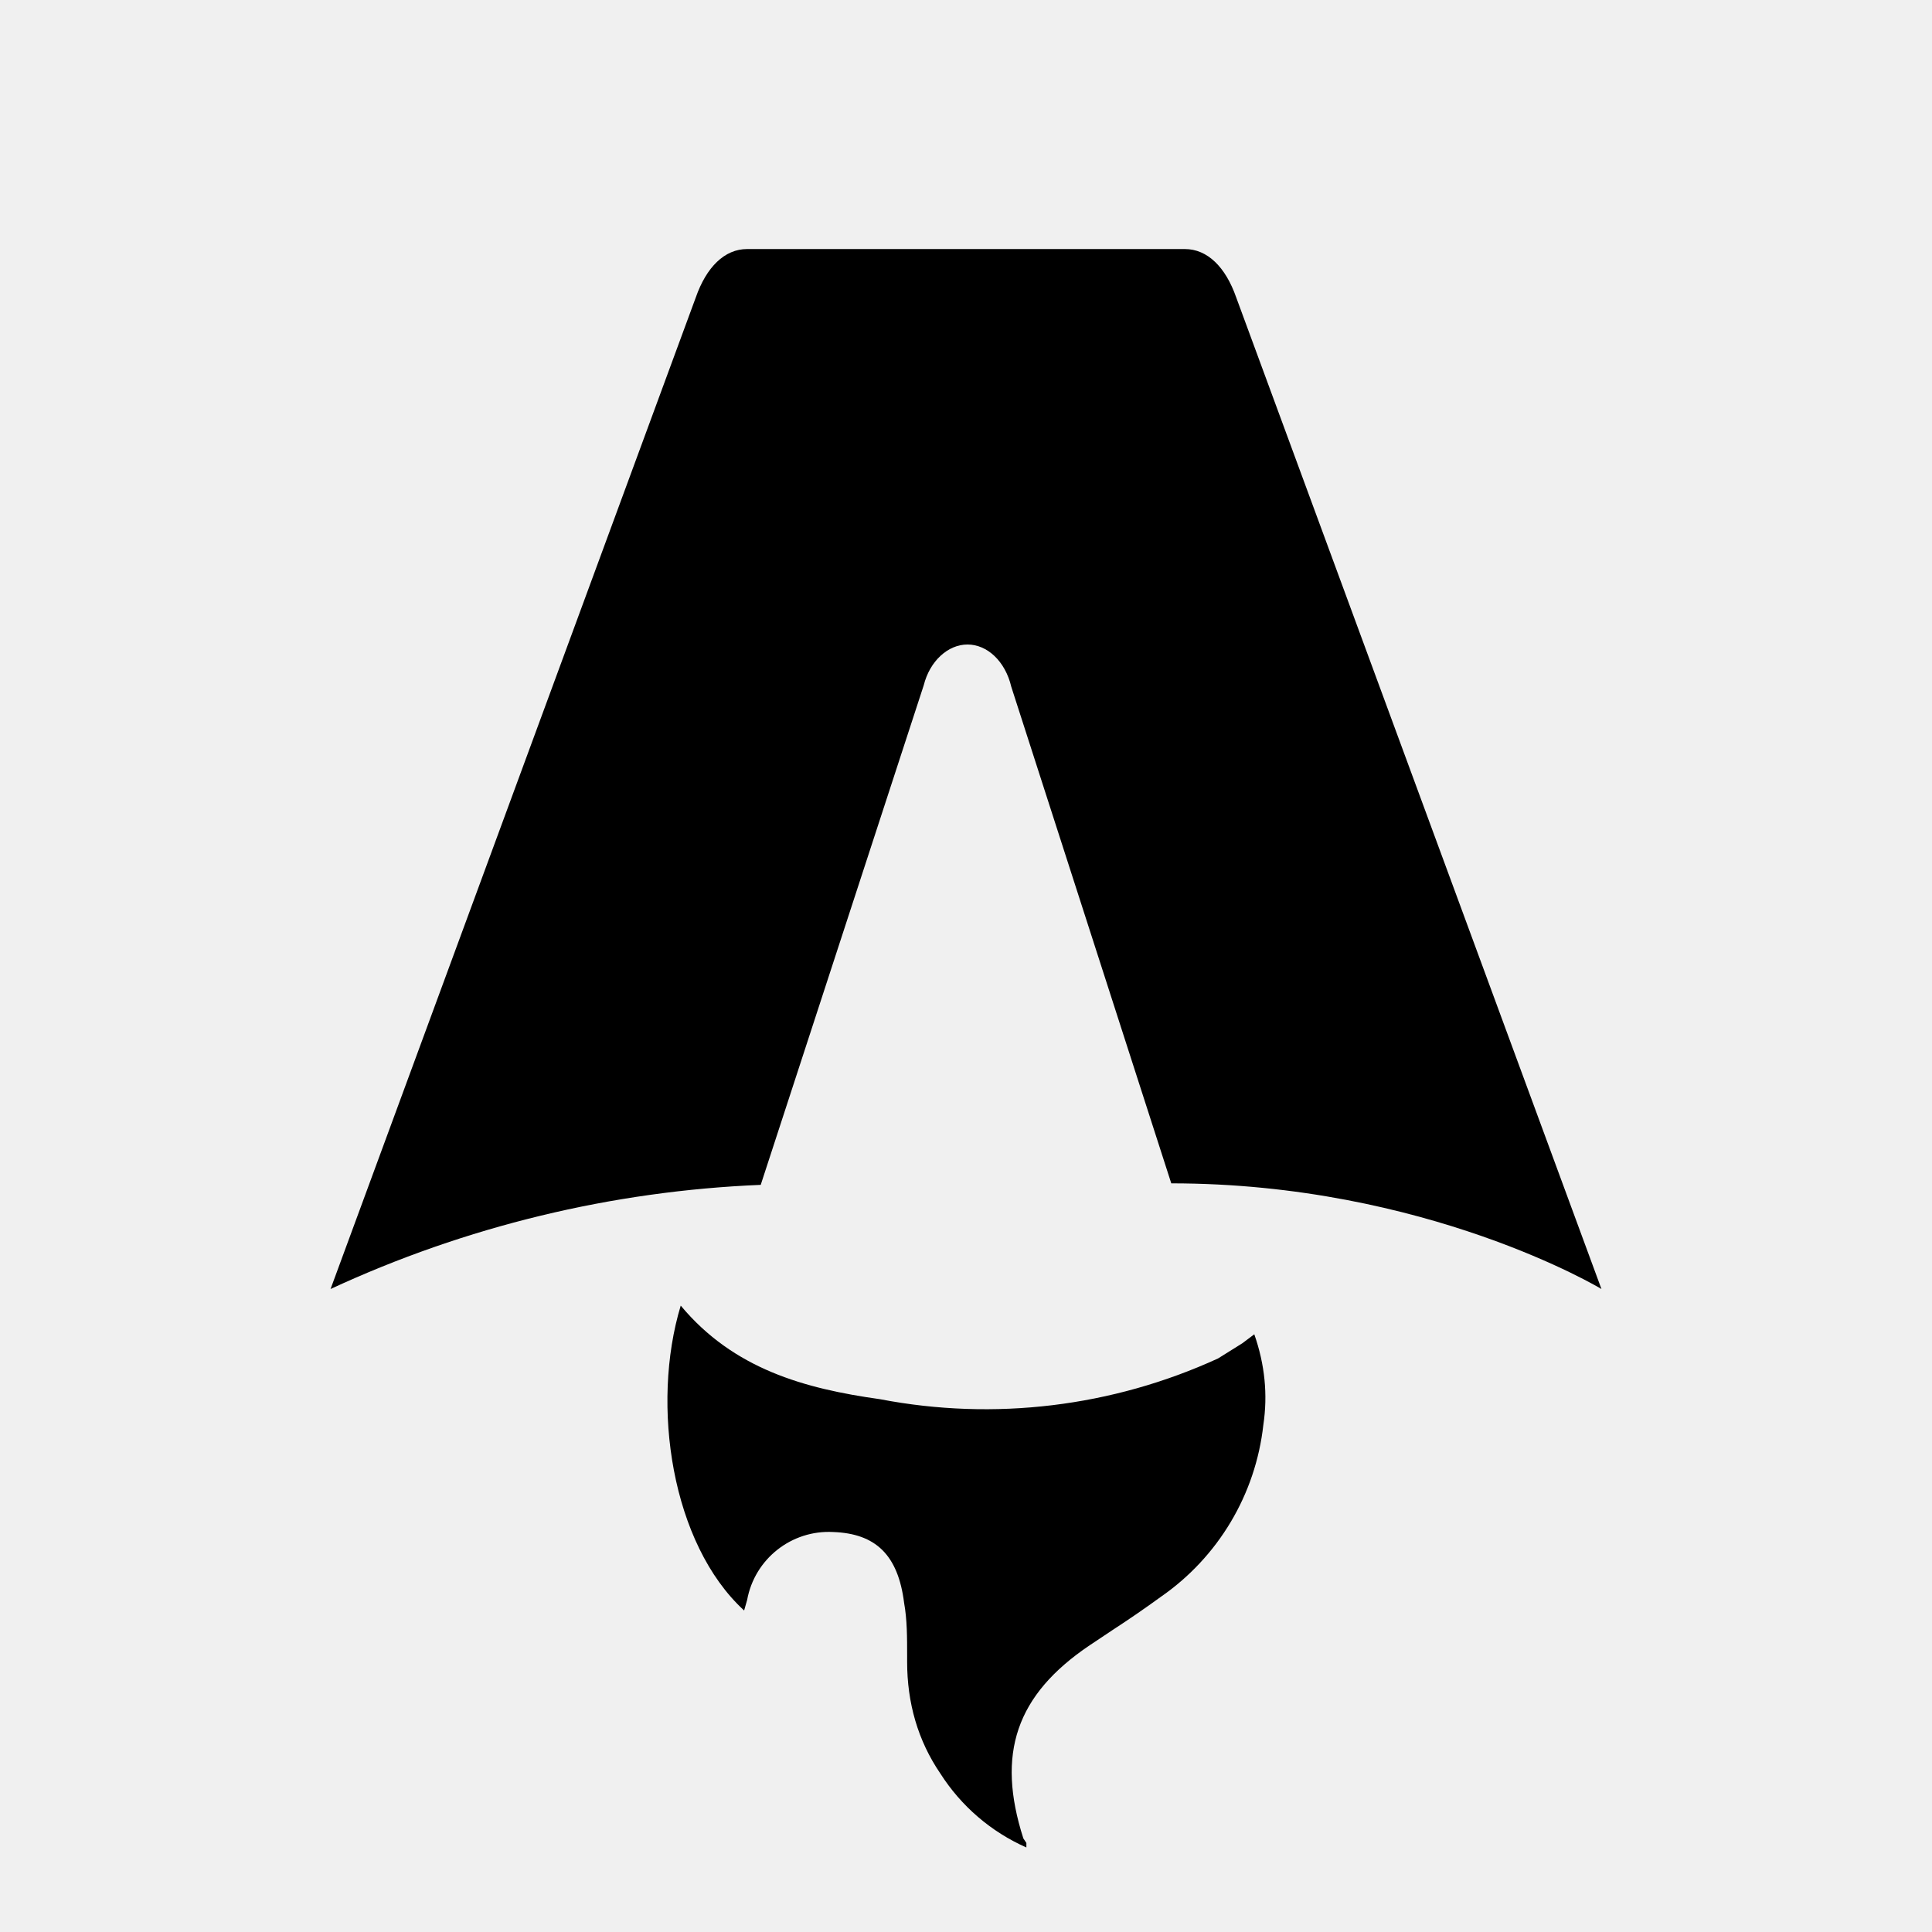
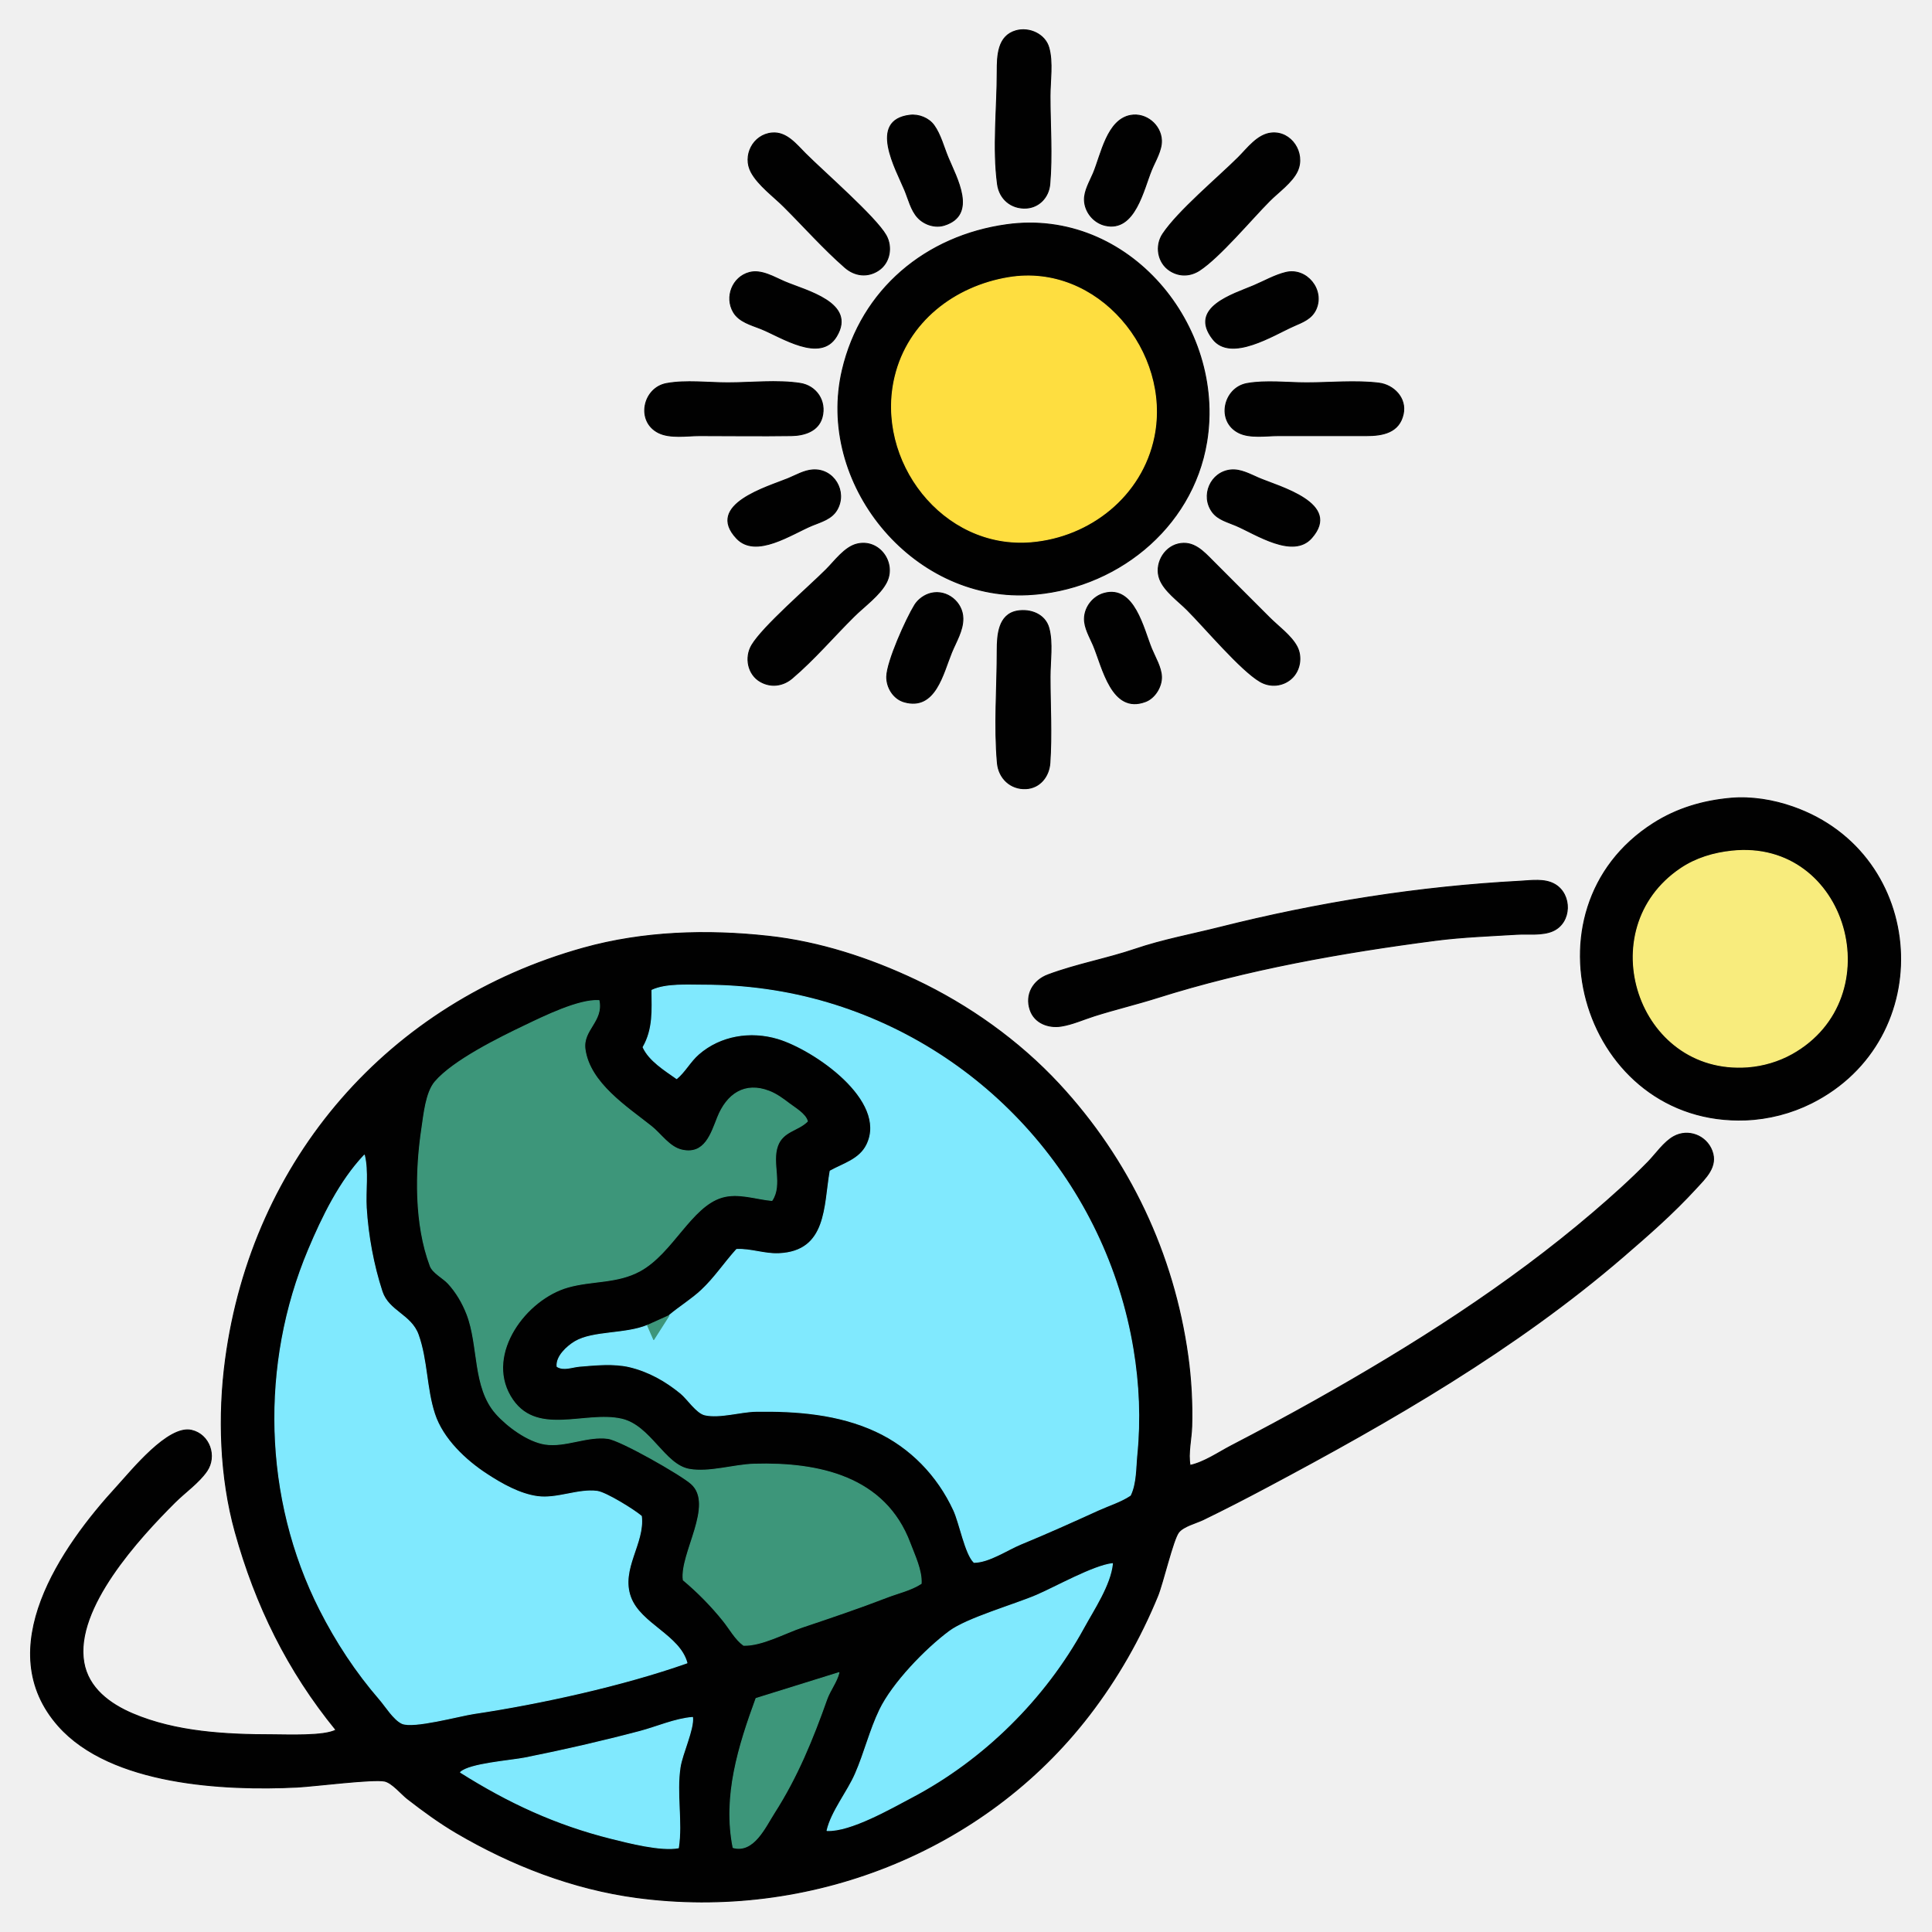
- <svg xmlns="http://www.w3.org/2000/svg" fill="none" viewBox="0 0 128 128">
-   <path d="M50.4 78.5a75.1 75.1 0 0 0-28.5 6.9l24.2-65.7c.7-2 1.9-3.2 3.4-3.2h29c1.5 0 2.7 1.2 3.4 3.2l24.2 65.7s-11.6-7-28.5-7L67 45.5c-.4-1.7-1.6-2.8-2.9-2.8-1.3 0-2.5 1.1-2.9 2.7L50.4 78.5Zm-1.1 28.2Zm-4.2-20.2c-2 6.6-.6 15.8 4.2 20.2a17.5 17.5 0 0 1 .2-.7 5.5 5.5 0 0 1 5.7-4.5c2.8.1 4.3 1.5 4.7 4.7.2 1.1.2 2.3.2 3.5v.4c0 2.7.7 5.2 2.2 7.4a13 13 0 0 0 5.7 4.9v-.3l-.2-.3c-1.8-5.6-.5-9.5 4.4-12.8l1.5-1a73 73 0 0 0 3.2-2.2 16 16 0 0 0 6.8-11.4c.3-2 .1-4-.6-6l-.8.6-1.6 1a37 37 0 0 1-22.4 2.7c-5-.7-9.7-2-13.2-6.2Z" />
-   <style>
-         path { fill: #000; }
-         @media (prefers-color-scheme: dark) {
-             path { fill: #FFF; }
-         }
-     </style>
+ <svg xmlns="http://www.w3.org/2000/svg" viewBox="0 0 512 512" width="512" height="512">
+   <path d="M269.23 8.15C272.71 7.15 276.95 9.02 277.96 12.64C279.06 16.52 278.27 21.48 278.27 25.48C278.27 33.19 278.89 41.19 278.2 48.86C277.89 52.25 275.38 54.98 271.9 55.15C267.97 55.33 264.88 52.74 264.35 48.82C263.06 39.22 264.27 28.64 264.27 18.94C264.27 14.84 264.36 9.54 269.23 8.15ZM241.09 30.54C243.45 30.24 246.12 31.28 247.53 33.25C249.28 35.7 250.09 38.97 251.24 41.73C253.48 47.13 259.07 56.92 250.26 59.68C247.8 60.45 244.94 59.52 243.22 57.65C241.43 55.72 240.75 52.73 239.76 50.36C237.46 44.83 230.05 31.91 241.09 30.54ZM299.62 30.58C303.66 29.84 307.62 33.07 307.8 37.17C307.91 39.82 306.16 42.62 305.18 44.99C303.03 50.17 300.8 61.47 292.97 59.75C289.88 59.08 287.51 56.23 287.39 53.07C287.3 50.59 288.81 48.13 289.74 45.92C291.82 40.96 293.38 31.73 299.62 30.58ZM204.6 35.24C208.44 34.9 211.01 38.26 213.44 40.69C218.19 45.45 232.04 57.49 234.8 62.35C236.55 65.43 235.85 69.67 232.77 71.67C229.85 73.58 226.49 73.13 223.92 70.88C218.23 65.91 213.11 60.11 207.76 54.78C205.01 52.03 200.96 49.1 199.09 45.66C196.72 41.31 199.55 35.69 204.6 35.24ZM336.93 35.25C342.26 34.71 345.97 40.58 343.85 45.28C342.47 48.34 338.73 50.93 336.41 53.28C331.51 58.21 323.24 68.15 317.86 71.66C315.4 73.25 312.52 73.32 310.04 71.73C306.78 69.63 306.06 65.13 308.15 62C312.24 55.88 322.58 47.28 328.15 41.75C330.59 39.32 333.24 35.62 336.93 35.25ZM266.8 59.54C299.11 55.08 324.85 86.39 319.78 117.13C315.96 140.3 295.2 156.51 272.37 157.62C241.49 159.13 216.24 127.95 223.22 98.08C228.23 76.67 245.41 62.49 266.8 59.54ZM198.62 72.21C201.81 71.38 205.15 73.47 207.97 74.67C213.57 77.07 227.04 80.21 221.68 89.13C217.39 96.27 207.01 89.26 201.66 87.12C199.09 86.1 195.86 85.28 194.36 82.7C192.04 78.73 194.09 73.4 198.62 72.21ZM340.76 72.2C346.26 70.88 351.08 76.79 348.74 81.97C347.58 84.51 345.21 85.35 342.86 86.39C337.53 88.73 326.21 96.04 321.4 89.84C314.91 81.49 326.84 77.99 332.18 75.73C334.94 74.56 337.84 72.9 340.76 72.2ZM267.3 73.57C253.1 75.91 240.65 85.35 237.19 99.88C231.91 121.96 249.83 145.57 273.3 143.58C288.87 142.26 302.62 131.38 305.81 115.73C310.36 93.37 290.88 69.67 267.3 73.57ZM176.63 101.64C181.76 100.69 187.66 101.45 192.88 101.45C199.08 101.45 205.89 100.66 212.02 101.59C216.34 102.25 219.02 106.26 217.87 110.56C216.87 114.29 213.11 115.4 209.71 115.45C201.61 115.57 193.5 115.45 185.4 115.45C182.08 115.45 177.6 116.21 174.52 114.68C168.5 111.68 170.39 102.79 176.63 101.64ZM330.46 101.64C335.47 100.74 341.16 101.45 346.24 101.45C352.5 101.45 359.2 100.77 365.41 101.53C369.32 102.01 372.75 105.47 371.88 109.66C370.85 114.61 366.5 115.45 362.14 115.45C354.35 115.45 346.55 115.45 338.76 115.45C335.57 115.45 331.28 116.16 328.32 114.7C322.25 111.7 324.22 102.77 330.46 101.64ZM215.35 124.53C221.02 124.12 224.58 130.29 221.81 135.08C220.41 137.52 217.65 138.25 215.25 139.23C209.84 141.45 200.31 148.1 195.2 142.64C186.86 133.72 203.44 129.05 208.84 126.83C210.93 125.97 213.04 124.7 215.35 124.53ZM326.2 124.54C328.8 124.29 331.32 125.73 333.63 126.72C339.06 129.03 355.65 133.4 347.58 142.56C342.66 148.14 332.84 141.55 327.57 139.28C325.4 138.35 322.81 137.72 321.32 135.73C318.09 131.4 320.8 125.07 326.2 124.54ZM227.1 144.18C232.98 142.73 237.57 149.1 234.94 154.3C233.21 157.72 228.98 160.71 226.28 163.4C220.86 168.78 215.74 174.81 209.91 179.75C207.51 181.78 204.37 182.23 201.57 180.67C198.15 178.76 197.31 174.2 199.24 170.97C202.21 165.99 214.24 155.66 218.96 150.93C221.23 148.67 223.84 144.98 227.1 144.18ZM312.2 144.17C316.27 143.19 318.89 146.11 321.46 148.7C326.42 153.71 331.45 158.67 336.42 163.67C338.73 165.99 342.16 168.43 343.71 171.36C345.14 174.08 344.54 177.72 342.27 179.79C339.96 181.89 336.61 182.18 333.94 180.62C328.78 177.61 319.34 166.35 314.61 161.62C312.28 159.28 308.54 156.64 307.34 153.47C305.92 149.74 308.26 145.13 312.2 144.17ZM246.71 157.23C250.97 156.19 255.13 159.61 255.18 163.89C255.22 167.09 253.37 170.02 252.19 172.89C249.88 178.51 247.89 188.33 239.66 186.02C236.77 185.21 234.94 182.2 234.99 179.32C235.06 175.29 240.17 163.95 242.41 160.34C243.33 158.85 245.01 157.64 246.71 157.23ZM292.57 157.25C300.63 154.99 303.02 166.71 305.19 171.95C306.13 174.23 307.71 176.8 307.81 179.32C307.9 181.94 306.08 184.98 303.57 185.92C294.61 189.3 292.19 176.82 289.75 171.02C288.82 168.82 287.32 166.37 287.39 163.89C287.47 160.85 289.66 158.07 292.57 157.25ZM269.59 161.93C273.05 161.33 276.97 162.76 277.97 166.46C279.03 170.37 278.28 175.29 278.28 179.32C278.28 186.9 278.76 194.66 278.23 202.23C277.99 205.73 275.61 208.82 271.9 209.01C267.82 209.21 264.68 206.24 264.32 202.22C263.44 192.41 264.27 182.15 264.27 172.3C264.27 168.31 264.6 162.81 269.59 161.93ZM458.58 211.55C464.14 211.05 469.95 212.02 475.16 213.85C510.75 226.34 513.78 275.4 480.07 292.32C474.73 295 468.67 296.57 462.67 296.8C419.95 298.45 402.13 241.12 438.19 218.19C444.42 214.23 451.24 212.22 458.58 211.55ZM459 225.55C454.18 226.06 449.52 227.43 445.46 230.15C421.45 246.27 434.04 284.87 463.14 282.74C467.22 282.44 471.36 281.21 474.91 279.22C501.35 264.38 489.55 222.34 459 225.55ZM402.88 233.53C405.83 233.37 409.37 232.8 412.05 234.37C416.62 237.03 416.52 244.45 411.55 246.69C408.73 247.96 404.85 247.42 401.83 247.61C394.67 248.05 387.49 248.3 380.38 249.22C355.72 252.43 330.41 256.9 306.69 264.4C301.19 266.14 295.57 267.47 290.07 269.21C287.2 270.11 284.15 271.5 281.18 271.95C277.82 272.46 274.21 271.12 273.02 267.69C271.59 263.56 273.82 259.8 277.72 258.34C285.23 255.53 293.28 254.09 300.86 251.52C308.12 249.05 315.79 247.64 323.22 245.77C349.34 239.2 375.91 234.96 402.88 233.53ZM315.38 388.34C319.17 387.52 322.87 384.92 326.29 383.14C333.76 379.26 341.17 375.29 348.51 371.17C374.29 356.68 399.58 340.67 422.15 321.39C427.18 317.09 432.12 312.67 436.76 307.93C438.84 305.8 440.94 302.64 443.58 301.19C447.39 299.09 452.15 300.92 453.69 304.97C455.3 309.2 451.97 312.21 449.42 314.99C443.47 321.5 436.78 327.35 430.1 333.1C401.58 357.66 368.58 376.64 335.54 394.21C330.03 397.14 324.44 400.02 318.81 402.75C317.01 403.62 313.59 404.46 312.34 406.1C310.86 408.03 308.19 419.52 306.8 422.94C302.17 434.21 296.16 444.78 288.71 454.47C260.64 491.01 214.19 508.93 168.78 502.88C151.88 500.63 135.59 494.32 120.97 485.73C116.44 483.07 112.15 479.93 108 476.71C106.35 475.43 103.98 472.49 101.97 472.02C99.07 471.35 83.08 473.39 78.79 473.6C59.42 474.57 29.41 473.06 15.52 457.44C-2.54 437.11 16.22 410.03 30.94 394.02C34.91 389.7 44.55 377.62 50.76 379.05C55.52 380.14 57.51 385.9 54.81 389.84C52.66 392.97 49 395.49 46.31 398.18C36.9 407.57 19.76 426.14 22.21 440.5C23.38 447.41 29.16 451.61 35.19 454.17C46.64 459.04 59.89 459.73 72.24 459.73C76.09 459.73 85.97 460.18 89.04 458.46C76.21 442.74 67.74 425.45 62.33 406C58.3 391.52 57.77 375.1 59.76 360.27C66.88 307.22 103.02 265.62 154.63 251.24C170.49 246.82 187.35 246.32 203.65 248.11C217.17 249.59 230.46 253.94 242.67 259.72C256.75 266.39 269.97 275.78 280.63 287.25C299.27 307.33 311.04 332.25 314.8 359.34C315.65 365.46 316 371.86 315.82 378.04C315.73 381.32 314.78 385.13 315.38 388.34ZM177.27 348.68C175.38 349.53 173.49 350.38 171.6 351.23C165.69 353.68 157.17 352.73 152.39 355.55C150.29 356.8 147.35 359.48 147.64 362.14C149.37 363.24 151.62 362.24 153.61 362.07C157.81 361.72 162.65 361.23 166.8 362.2C171.89 363.41 176.37 365.93 180.4 369.23C182.16 370.67 184.62 374.48 186.82 374.96C190.76 375.83 196.28 374.07 200.36 374.01C211.1 373.84 222.22 374.72 232.07 379.28C241.29 383.54 248.49 391.01 252.74 400.2C254.32 403.59 255.8 411.8 258.13 414.04C262.11 414.01 266.89 410.71 270.55 409.2C277.47 406.35 284.25 403.3 291.06 400.2C293.83 398.94 297.04 397.96 299.55 396.27C301.08 393.1 300.94 389 301.28 385.53C302.21 376.13 301.8 366.77 300.25 357.46C293.02 314.04 261.56 278.32 219.35 265.78C208.64 262.6 197.54 261.07 186.33 261.08C182.25 261.08 176.48 260.69 172.77 262.43C172.84 267.69 173.17 272.75 170.43 277.52C172.05 281.09 176.21 283.63 179.32 285.84C181.51 284.03 182.91 281.28 185.13 279.35C190.89 274.34 198.87 273.06 206.13 275.22C215.62 278.05 235.47 291.57 229.73 303.36C227.81 307.3 223.49 308.4 220 310.34C218.39 319.57 219.33 331.7 206.37 332.24C202.56 332.4 198.94 330.93 195.21 331.12C192.02 334.64 189.44 338.59 185.94 341.88C183.22 344.43 180.08 346.29 177.27 348.68ZM158.74 265.17C153.46 264.8 144.09 269.42 139.19 271.76C132.44 274.98 120.14 281.03 115.31 286.68C112.87 289.53 112.34 295.44 111.8 299.02C110.07 310.5 109.87 324.41 114.02 335.48C114.71 337.33 117.45 338.66 118.8 340.14C120.94 342.46 122.6 345.32 123.74 348.25C127 356.68 125.25 367.65 131.49 374.66C134.5 378.03 139.88 382 144.44 382.71C149.83 383.54 155.57 380.47 161.07 381.19C164.47 381.64 180.31 390.68 183.15 393.16C189.5 398.73 180.15 411.72 181.08 418.72C184.9 421.9 188.56 425.64 191.68 429.53C193.38 431.64 194.88 434.45 197.07 436.02C201.9 436.15 208.03 432.75 212.59 431.22C220.13 428.69 227.66 426.15 235.07 423.29C238.06 422.14 241.41 421.41 244.12 419.65C244.3 416.13 242.39 412.24 241.16 408.96C234.55 391.33 217.03 387.53 199.89 388.02C194.45 388.17 187.97 390.34 182.64 389.38C176.06 388.19 172.37 377.85 164.76 376.09C154.97 373.83 141.73 381.14 135.22 369.99C128.61 358.66 139.4 344.24 150.53 341.1C156.98 339.28 163.54 340.11 169.62 336.79C178.23 332.07 183.1 319.75 191.29 317.3C195.64 316 200.24 317.74 204.57 318.14C207.39 313.95 204.39 308.2 206.07 303.63C207.52 299.7 211.49 299.64 213.97 297.15C213.47 295.22 210.69 293.65 209.07 292.41C207.47 291.19 205.78 289.95 203.88 289.21C197.36 286.66 192.63 289.99 190.18 296.13C188.48 300.4 186.82 306.14 180.74 304.79C177.38 304.04 175.17 300.54 172.6 298.5C166.14 293.37 156.26 287.05 155.03 278.06C154.33 272.9 159.85 270.67 158.74 265.17ZM96.56 306.13C90.02 313.03 85.4 322.55 81.76 331.21C69 361.51 69.85 397.15 84.76 426.55C89.11 435.13 94.33 443.08 100.65 450.38C102.21 452.19 104.32 455.65 106.5 456.7C109.41 458.09 121.83 454.67 125.55 454.12C143.26 451.48 165.21 446.64 182.05 440.69C180.08 433.36 169.72 430.4 167.1 423.28C164.34 415.77 170.83 409.01 169.97 401.82C168.13 400.21 160.57 395.52 158.25 395.22C153.12 394.57 147.66 397.33 142.38 396.6C137.67 395.94 132.94 393.26 129.01 390.69C123.32 386.99 117.3 381.3 115.15 374.69C112.93 367.9 113.23 360.47 110.83 353.75C108.93 348.42 102.97 347.52 101.24 342.28C98.95 335.3 97.5 327.42 97.06 320.07C96.79 315.59 97.61 310.43 96.56 306.13ZM294.81 414.38C289.76 414.96 279.89 420.54 274.73 422.76C268.78 425.31 256.27 428.86 251.61 432.33C245.28 437.04 236.56 446.05 233.14 453.14C230.53 458.56 229.11 464.54 226.7 470.06C224.58 474.94 220.36 480.04 219.18 485.11C225.36 485.4 236.14 479.19 241.73 476.24C260.64 466.26 276.9 450.18 287.17 431.42C289.84 426.53 294.26 420 294.81 414.38ZM222.33 443.27C215.01 445.55 207.68 447.83 200.36 450.11C195.76 462.7 191.57 476 194.28 489.62C199.71 491.12 202.75 484.23 205.21 480.38C211.29 470.88 215.36 460.9 219.1 450.34C219.95 447.94 221.77 445.68 222.33 443.27ZM183.53 455.14C178.9 455.5 174.07 457.66 169.58 458.85C159.54 461.5 149.35 463.84 139.16 465.87C135.37 466.63 124.45 467.39 122.04 469.68C134.8 477.73 147.34 483.54 162.01 487.21C166.65 488.37 175.19 490.56 179.78 489.69C180.83 482.79 179.17 475.43 180.22 468.39C180.76 464.75 183.87 458.28 183.53 455.14Z" fill="#010101" fill-rule="evenodd" stroke="#010101" stroke-width="0.25" stroke-linejoin="round" />
+   <path d="M171.6 351.23C172.15 352.49 172.69 353.75 173.24 355C174.58 352.89 175.92 350.79 177.27 348.68C180.08 346.29 183.22 344.43 185.94 341.88C189.44 338.59 192.02 334.64 195.21 331.12C198.94 330.93 202.56 332.4 206.37 332.24C219.33 331.7 218.39 319.57 220 310.34C223.49 308.4 227.81 307.3 229.73 303.36C235.47 291.57 215.62 278.05 206.13 275.22C198.87 273.06 190.89 274.34 185.13 279.35C182.91 281.28 181.51 284.03 179.32 285.84C176.21 283.63 172.05 281.09 170.43 277.52C173.17 272.75 172.84 267.69 172.77 262.43C176.48 260.69 182.25 261.08 186.33 261.08C197.54 261.07 208.64 262.6 219.35 265.78C261.56 278.32 293.02 314.04 300.25 357.46C301.8 366.77 302.21 376.13 301.28 385.53C300.94 389 301.08 393.1 299.55 396.27C297.04 397.96 293.83 398.94 291.06 400.2C284.25 403.3 277.47 406.35 270.55 409.2C266.89 410.71 262.11 414.01 258.13 414.04C255.8 411.8 254.32 403.59 252.74 400.2C248.49 391.01 241.29 383.54 232.07 379.28C222.22 374.72 211.1 373.84 200.36 374.01C196.28 374.07 190.76 375.83 186.82 374.96C184.62 374.48 182.16 370.67 180.4 369.23C176.37 365.93 171.89 363.41 166.8 362.2C162.65 361.23 157.81 361.72 153.61 362.07C151.62 362.24 149.37 363.24 147.64 362.14C147.35 359.48 150.29 356.8 152.39 355.55C157.17 352.73 165.69 353.68 171.6 351.23ZM96.56 306.13C97.61 310.43 96.79 315.59 97.06 320.07C97.5 327.42 98.95 335.3 101.24 342.28C102.97 347.52 108.93 348.42 110.83 353.75C113.23 360.47 112.93 367.9 115.15 374.69C117.3 381.3 123.32 386.99 129.01 390.69C132.94 393.26 137.67 395.94 142.38 396.6C147.66 397.33 153.12 394.57 158.25 395.22C160.57 395.52 168.13 400.21 169.97 401.82C170.83 409.01 164.34 415.77 167.1 423.28C169.72 430.4 180.08 433.36 182.05 440.69C165.21 446.64 143.26 451.48 125.55 454.12C121.83 454.67 109.41 458.09 106.5 456.7C104.32 455.65 102.21 452.19 100.65 450.38C94.33 443.08 89.11 435.13 84.76 426.55C69.85 397.15 69 361.51 81.76 331.21C85.4 322.55 90.02 313.03 96.56 306.13ZM294.81 414.38C294.26 420 289.84 426.53 287.17 431.42C276.9 450.18 260.64 466.26 241.73 476.24C236.14 479.19 225.36 485.4 219.18 485.11C220.36 480.04 224.58 474.94 226.7 470.06C229.11 464.54 230.53 458.56 233.14 453.14C236.56 446.05 245.28 437.04 251.61 432.33C256.27 428.86 268.78 425.31 274.73 422.76C279.89 420.54 289.76 414.96 294.81 414.38ZM183.53 455.14C183.87 458.28 180.76 464.75 180.22 468.39C179.17 475.43 180.83 482.79 179.78 489.69C175.19 490.56 166.65 488.37 162.01 487.21C147.34 483.54 134.8 477.73 122.04 469.68C124.45 467.39 135.37 466.63 139.16 465.87C149.35 463.84 159.54 461.5 169.58 458.85C174.07 457.66 178.9 455.5 183.53 455.14Z" fill="#80e9fe" fill-rule="evenodd" stroke="#80e9fe" stroke-width="0.25" stroke-linejoin="round" />
+   <path d="M158.74 265.17C159.85 270.67 154.33 272.9 155.03 278.06C156.26 287.05 166.14 293.37 172.6 298.5C175.17 300.54 177.38 304.04 180.74 304.79C186.82 306.14 188.48 300.4 190.18 296.13C192.63 289.99 197.36 286.66 203.88 289.21C205.78 289.95 207.47 291.19 209.07 292.41C210.69 293.65 213.47 295.22 213.97 297.15C211.49 299.64 207.52 299.7 206.07 303.63C204.39 308.2 207.39 313.95 204.57 318.14C200.24 317.74 195.64 316 191.29 317.3C183.1 319.75 178.23 332.07 169.62 336.79C163.54 340.11 156.98 339.28 150.53 341.1C139.4 344.24 128.61 358.66 135.22 369.99C141.73 381.14 154.97 373.83 164.76 376.09C172.37 377.85 176.06 388.19 182.64 389.38C187.97 390.34 194.45 388.17 199.89 388.02C217.03 387.53 234.55 391.33 241.16 408.96C242.39 412.24 244.3 416.13 244.12 419.65C241.41 421.41 238.06 422.14 235.07 423.29C227.66 426.15 220.13 428.69 212.59 431.22C208.03 432.75 201.9 436.15 197.07 436.02C194.88 434.45 193.38 431.64 191.68 429.53C188.56 425.64 184.9 421.9 181.08 418.72C180.15 411.72 189.5 398.73 183.15 393.16C180.31 390.68 164.47 381.64 161.07 381.19C155.57 380.47 149.83 383.54 144.44 382.71C139.88 382 134.5 378.03 131.49 374.66C125.25 367.65 127 356.68 123.74 348.25C122.6 345.32 120.94 342.46 118.8 340.14C117.45 338.66 114.71 337.33 114.02 335.48C109.87 324.41 110.07 310.5 111.8 299.02C112.34 295.44 112.87 289.53 115.31 286.68C120.14 281.03 132.44 274.98 139.19 271.76C144.09 269.42 153.46 264.8 158.74 265.17ZM177.27 348.68C175.92 350.79 174.58 352.89 173.24 355C172.69 353.75 172.15 352.49 171.6 351.23C173.49 350.38 175.38 349.53 177.27 348.68ZM222.33 443.27C221.77 445.68 219.95 447.94 219.1 450.34C215.36 460.9 211.29 470.88 205.21 480.38C202.75 484.23 199.71 491.12 194.28 489.62C191.57 476 195.76 462.7 200.36 450.11C207.68 447.83 215.01 445.55 222.33 443.27Z" fill="#3d967a" fill-rule="evenodd" stroke="#3d967a" stroke-width="0.25" stroke-linejoin="round" />
+   <path d="M267.3 73.57C290.88 69.67 310.36 93.37 305.81 115.73C302.62 131.38 288.87 142.26 273.3 143.58C249.83 145.57 231.91 121.96 237.19 99.88C240.65 85.35 253.1 75.91 267.3 73.57Z" fill="#fede40" fill-rule="evenodd" stroke="#fede40" stroke-width="0.25" stroke-linejoin="round" />
+   <path d="M459 225.55C489.55 222.34 501.35 264.38 474.91 279.22C471.36 281.21 467.22 282.44 463.14 282.74C434.04 284.87 421.45 246.27 445.46 230.15C449.52 227.43 454.18 226.06 459 225.55Z" fill="#f8ec7d" fill-rule="evenodd" stroke="#f8ec7d" stroke-width="0.25" stroke-linejoin="round" />
</svg>
